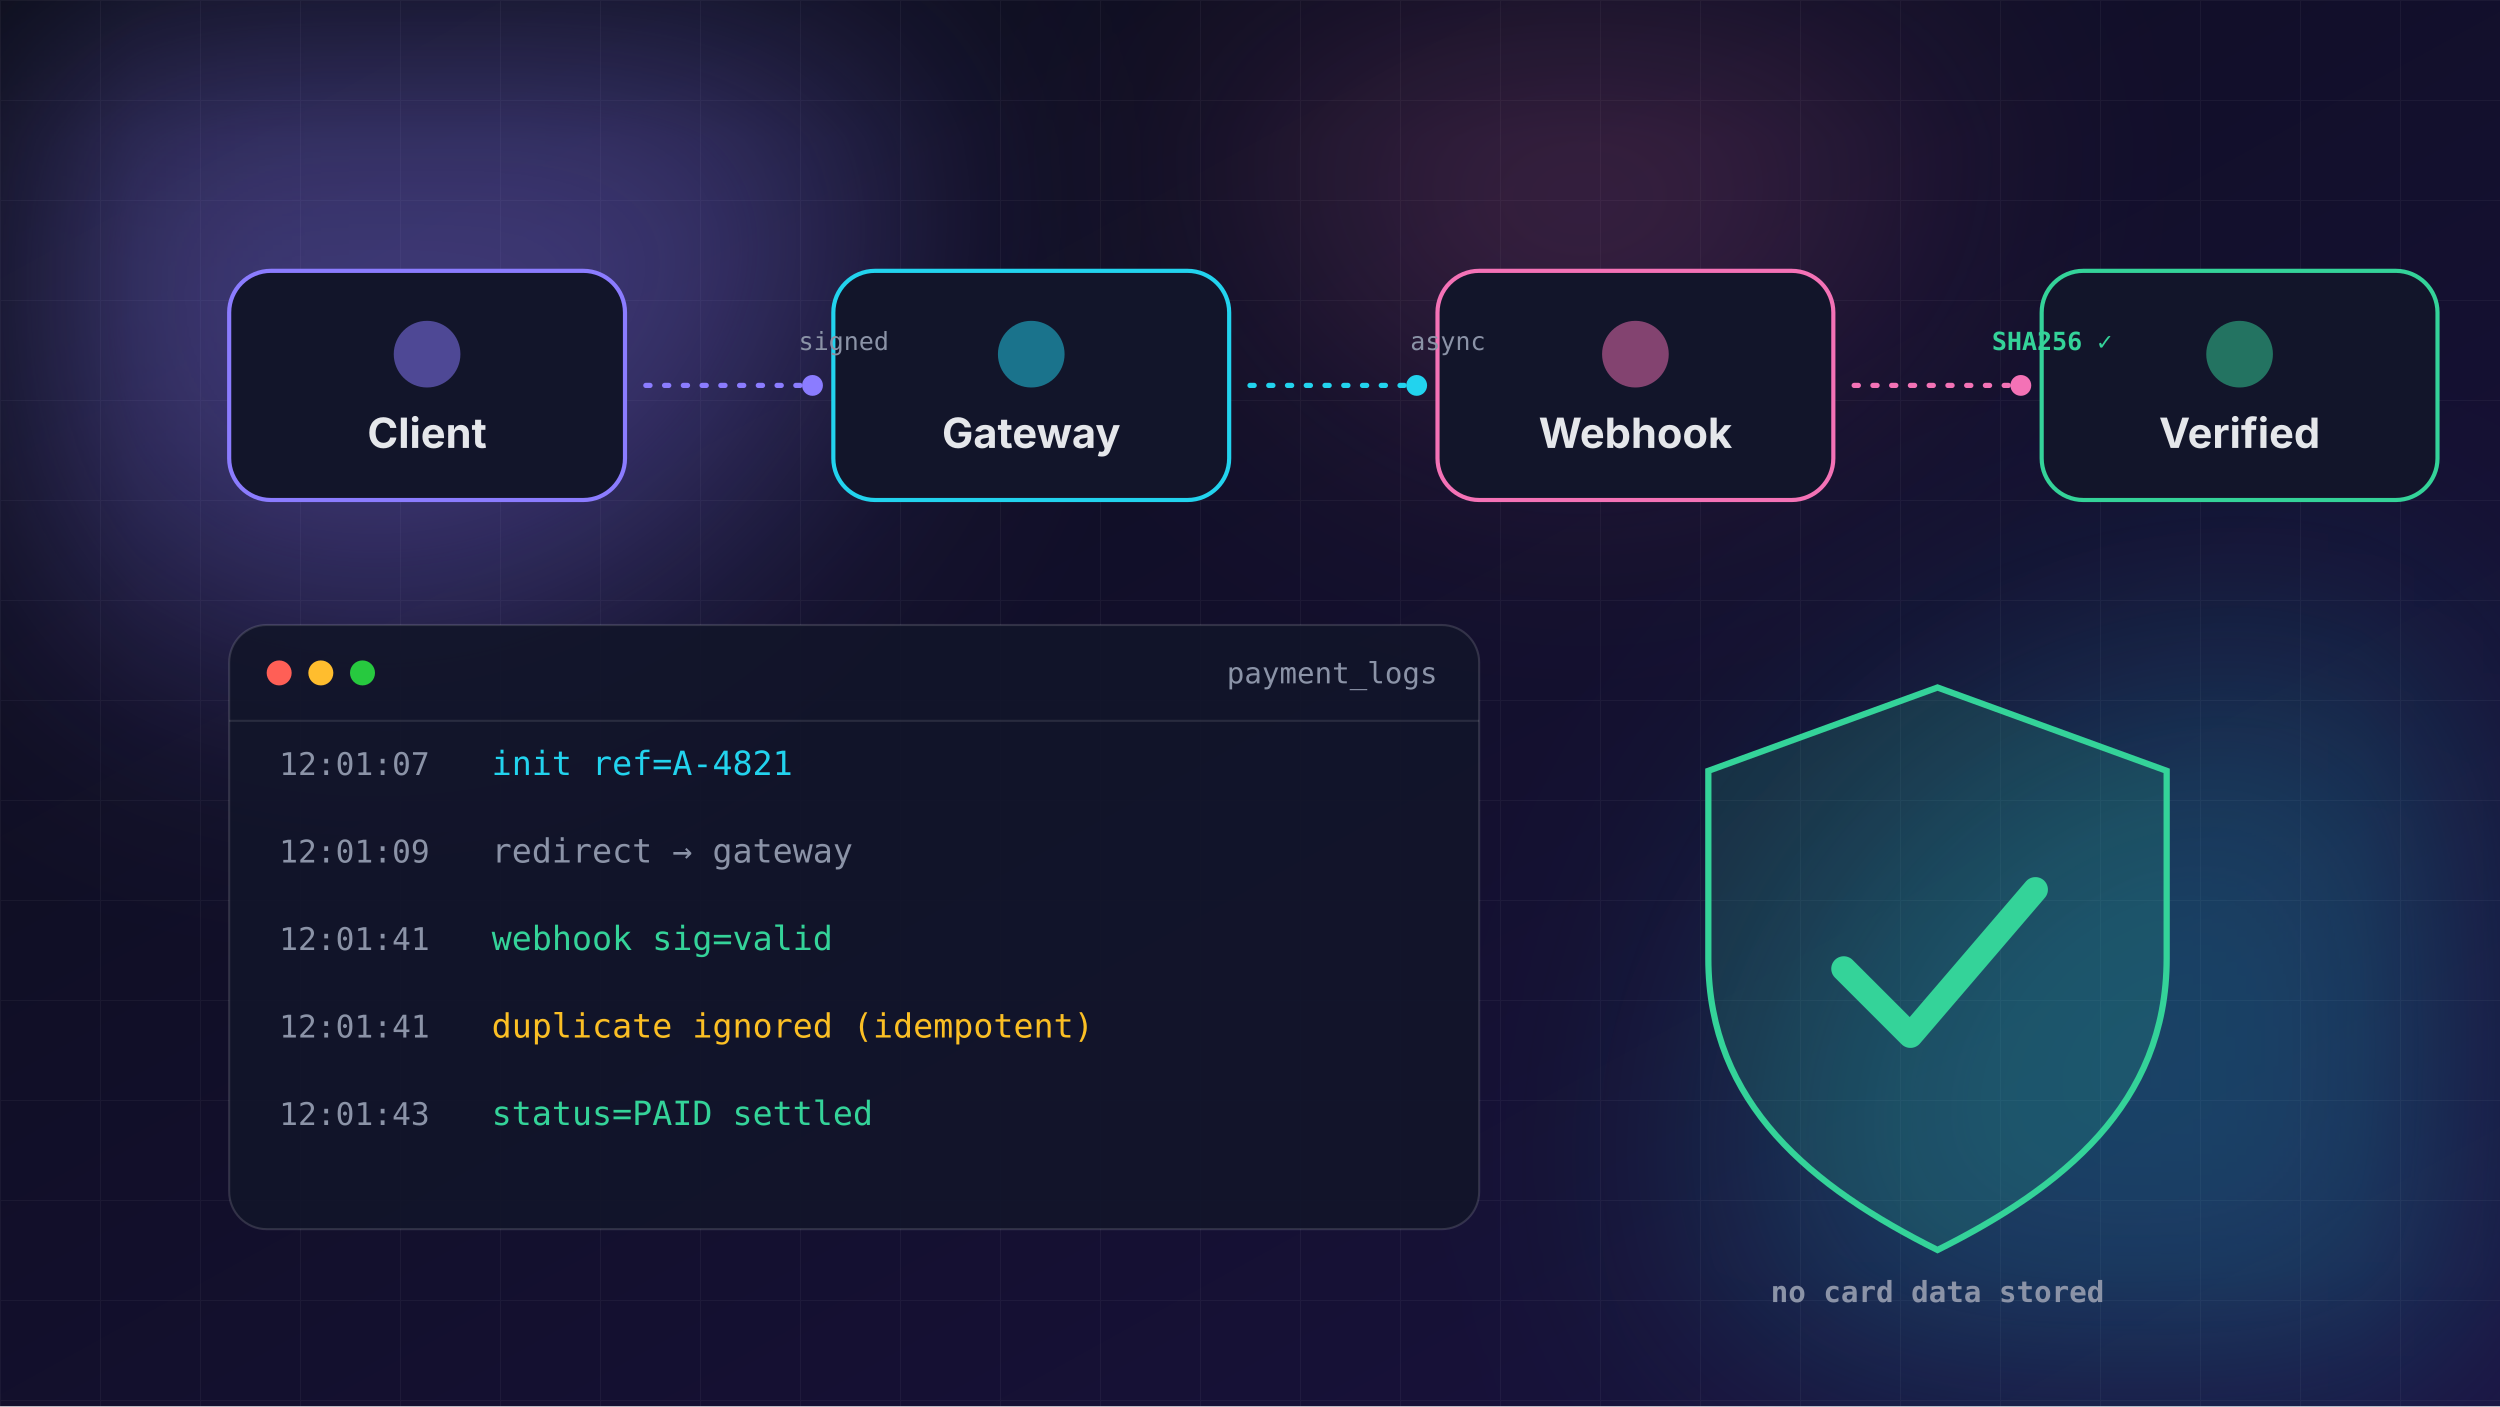
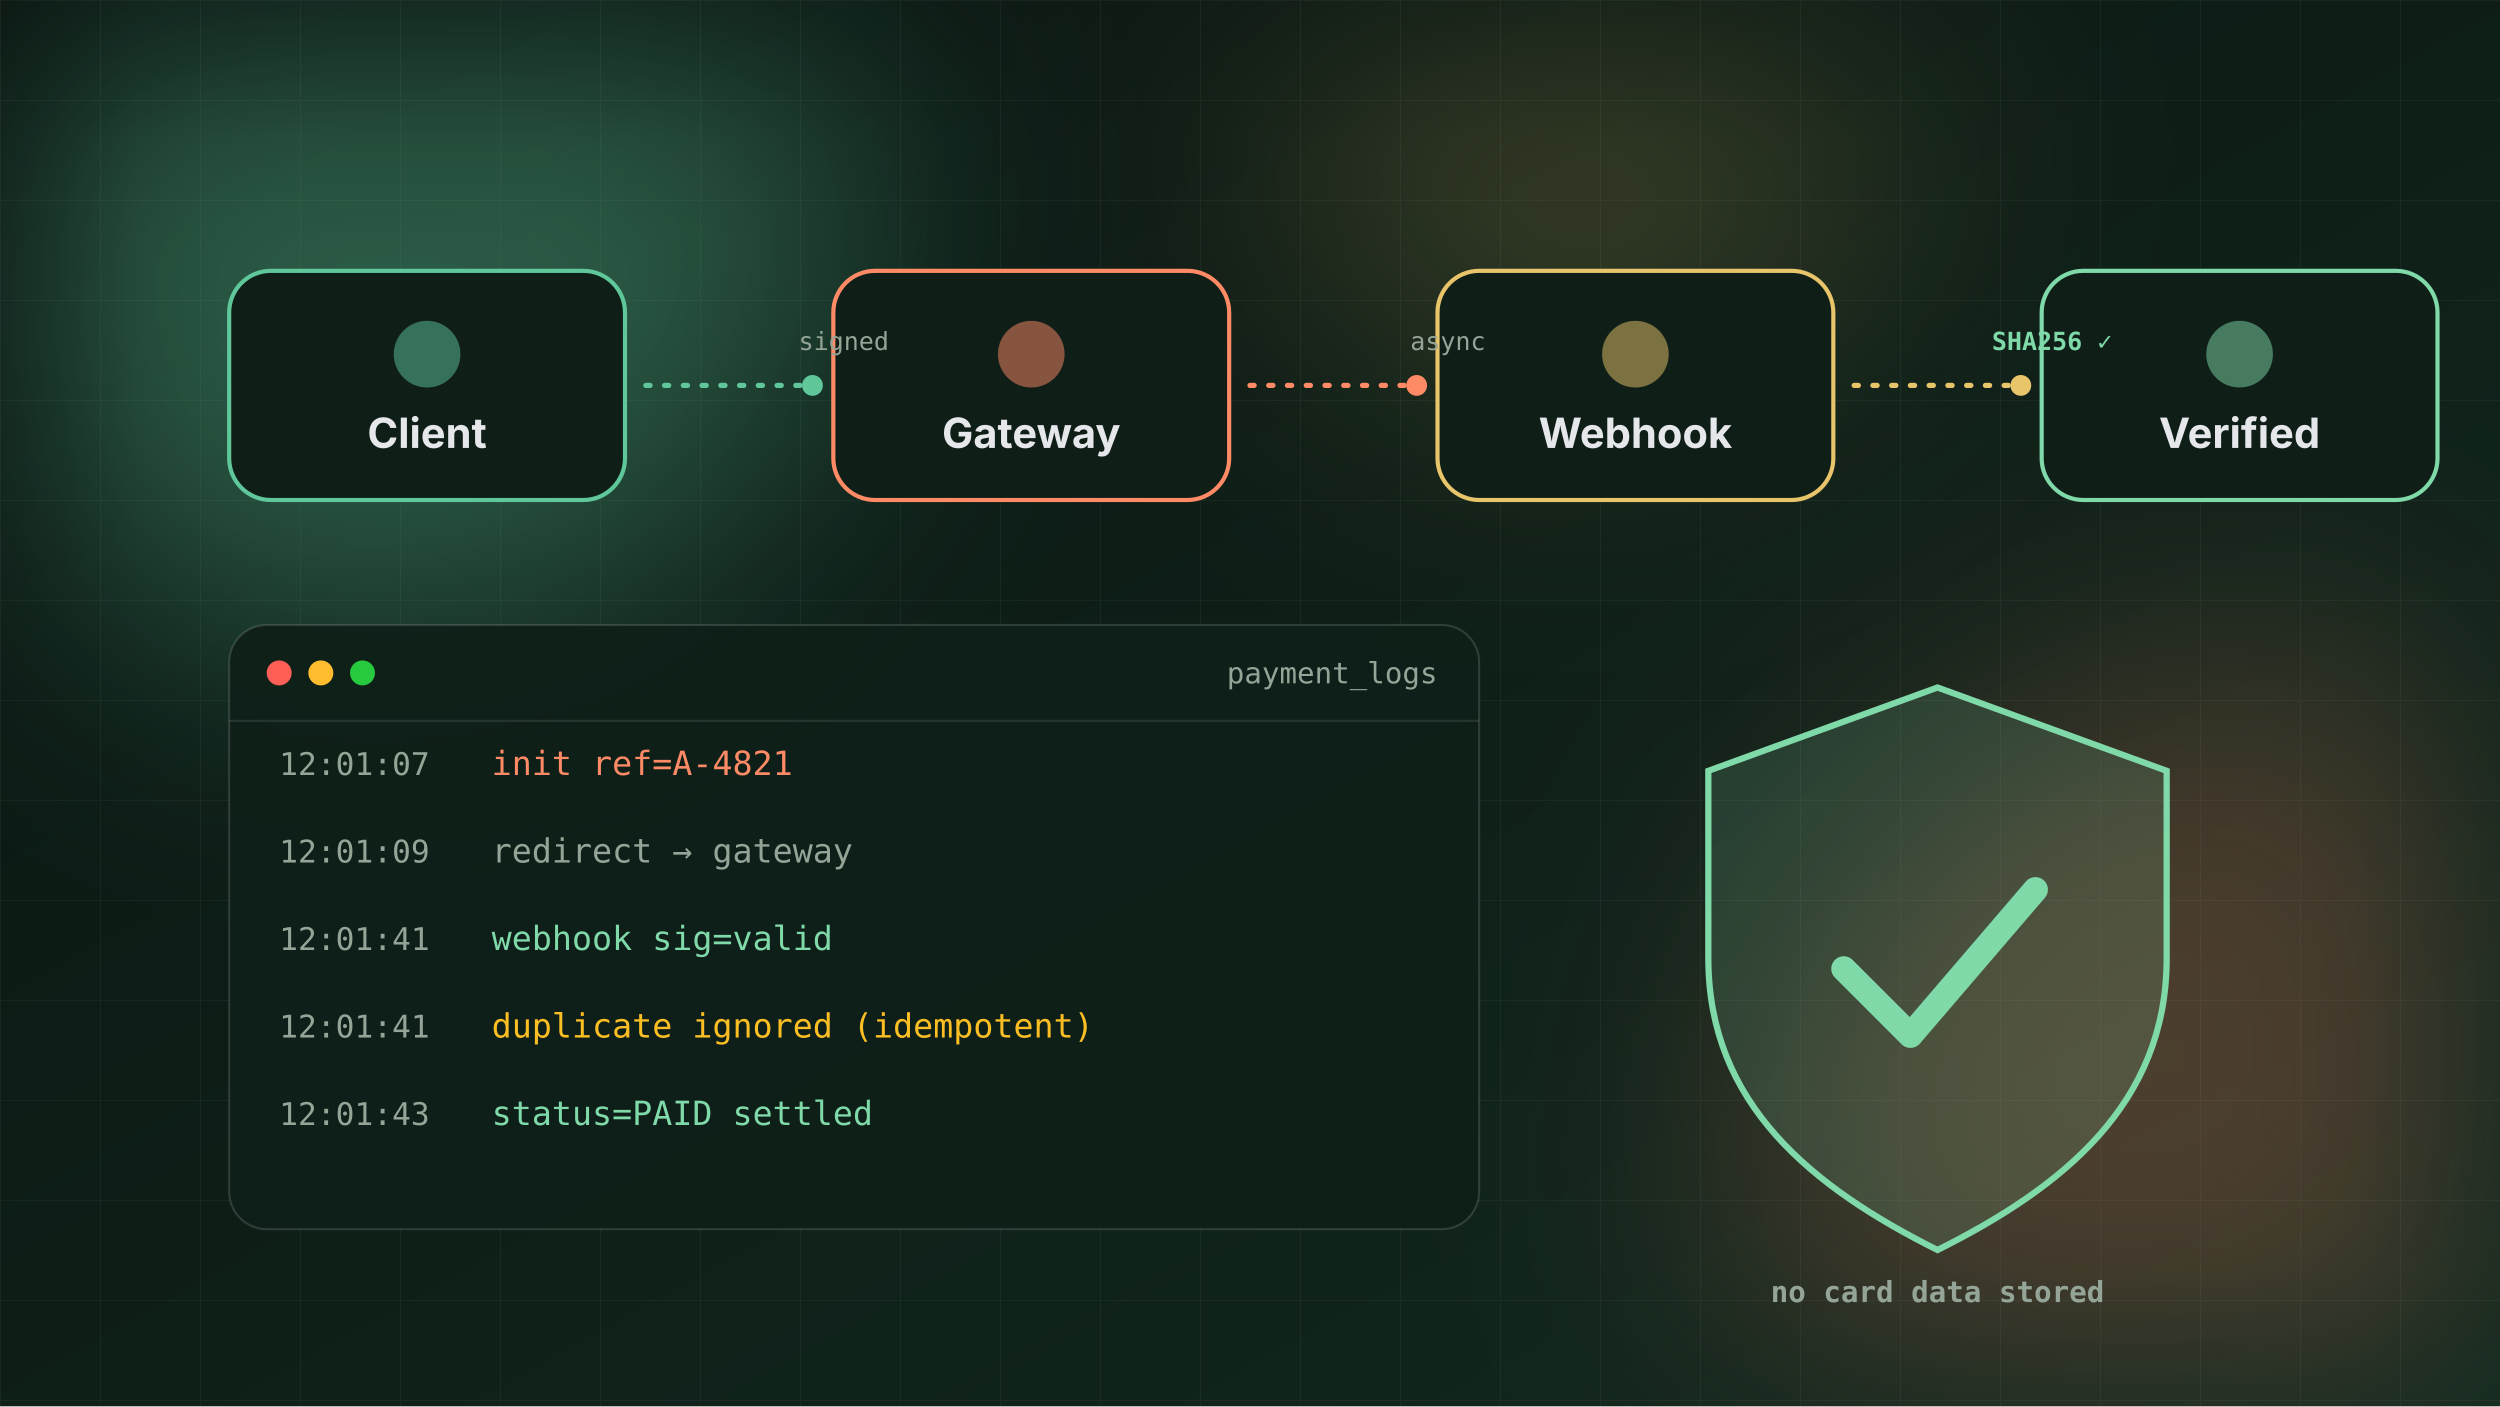
<svg xmlns="http://www.w3.org/2000/svg" viewBox="0 0 1200 675" width="1200" height="675" role="img">
  <defs>
    <linearGradient id="bg5" x1="0" y1="0" x2="1" y2="1">
-       <stop offset="0" stop-color="#0B0D18" />
-       <stop offset="1" stop-color="#1A1240" />
+       <stop offset="0" stop-color="#0a1410" />
+       <stop offset="1" stop-color="#12291f" />
    </linearGradient>
    <linearGradient id="gr5" x1="0" y1="0" x2="1" y2="0">
-       <stop offset="0" stop-color="#8B7CFF" />
-       <stop offset="0.55" stop-color="#22D3EE" />
-       <stop offset="1" stop-color="#F472B6" />
+       <stop offset="0" stop-color="#5fc79a" />
+       <stop offset="0.55" stop-color="#ff8a66" />
+       <stop offset="1" stop-color="#e8c46a" />
    </linearGradient>
    <filter id="bl5" x="-50%" y="-50%" width="200%" height="200%">
      <feGaussianBlur stdDeviation="70" />
    </filter>
    <pattern id="gd5" width="48" height="48" patternUnits="userSpaceOnUse">
      <path d="M48 0H0V48" fill="none" stroke="#fff" stroke-opacity="0.045" />
    </pattern>
  </defs>
  <rect width="1200" height="675" fill="url(#bg5)" />
  <rect width="1200" height="675" fill="url(#gd5)" />
-   <circle cx="180" cy="80" r="230" fill="#8B7CFF" opacity="0.38" filter="url(#bl5)" />
-   <circle cx="1080" cy="560" r="240" fill="#22D3EE" opacity="0.25" filter="url(#bl5)" />
-   <circle cx="760" cy="40" r="150" fill="#F472B6" opacity="0.2" filter="url(#bl5)" />
-   <rect x="110" y="130" width="190" height="110" rx="20" fill="#12152A" stroke="#8B7CFF" stroke-width="2" />
-   <circle cx="205" cy="170" r="16" fill="#8B7CFF" fill-opacity="0.5" />
+   <circle cx="180" cy="80" r="230" fill="#5fc79a" opacity="0.38" filter="url(#bl5)" />
+   <circle cx="1080" cy="560" r="240" fill="#ff8a66" opacity="0.25" filter="url(#bl5)" />
+   <circle cx="760" cy="40" r="150" fill="#e8c46a" opacity="0.2" filter="url(#bl5)" />
+   <rect x="110" y="130" width="190" height="110" rx="20" fill="#0f1f18" stroke="#5fc79a" stroke-width="2" />
+   <circle cx="205" cy="170" r="16" fill="#5fc79a" fill-opacity="0.5" />
  <text x="205" y="215" font-family="Inter, 'Segoe UI', Roboto, Helvetica, Arial, sans-serif" font-size="20" font-weight="700" fill="#E5E7EB" text-anchor="middle" opacity="1">Client</text>
-   <path d="M310 185L390 185" stroke="#8B7CFF" stroke-width="2.5" stroke-linecap="round" stroke-dasharray="2 7" />
-   <circle cx="390" cy="185" r="5" fill="#8B7CFF" />
-   <rect x="400" y="130" width="190" height="110" rx="20" fill="#12152A" stroke="#22D3EE" stroke-width="2" />
-   <circle cx="495" cy="170" r="16" fill="#22D3EE" fill-opacity="0.5" />
+   <path d="M310 185L390 185" stroke="#5fc79a" stroke-width="2.5" stroke-linecap="round" stroke-dasharray="2 7" />
+   <circle cx="390" cy="185" r="5" fill="#5fc79a" />
+   <rect x="400" y="130" width="190" height="110" rx="20" fill="#0f1f18" stroke="#ff8a66" stroke-width="2" />
+   <circle cx="495" cy="170" r="16" fill="#ff8a66" fill-opacity="0.5" />
  <text x="495" y="215" font-family="Inter, 'Segoe UI', Roboto, Helvetica, Arial, sans-serif" font-size="20" font-weight="700" fill="#E5E7EB" text-anchor="middle" opacity="1">Gateway</text>
-   <path d="M600 185L680 185" stroke="#22D3EE" stroke-width="2.5" stroke-linecap="round" stroke-dasharray="2 7" />
-   <circle cx="680" cy="185" r="5" fill="#22D3EE" />
-   <rect x="690" y="130" width="190" height="110" rx="20" fill="#12152A" stroke="#F472B6" stroke-width="2" />
-   <circle cx="785" cy="170" r="16" fill="#F472B6" fill-opacity="0.5" />
+   <path d="M600 185L680 185" stroke="#ff8a66" stroke-width="2.5" stroke-linecap="round" stroke-dasharray="2 7" />
+   <circle cx="680" cy="185" r="5" fill="#ff8a66" />
+   <rect x="690" y="130" width="190" height="110" rx="20" fill="#0f1f18" stroke="#e8c46a" stroke-width="2" />
+   <circle cx="785" cy="170" r="16" fill="#e8c46a" fill-opacity="0.5" />
  <text x="785" y="215" font-family="Inter, 'Segoe UI', Roboto, Helvetica, Arial, sans-serif" font-size="20" font-weight="700" fill="#E5E7EB" text-anchor="middle" opacity="1">Webhook</text>
-   <path d="M890 185L970 185" stroke="#F472B6" stroke-width="2.5" stroke-linecap="round" stroke-dasharray="2 7" />
-   <circle cx="970" cy="185" r="5" fill="#F472B6" />
-   <rect x="980" y="130" width="190" height="110" rx="20" fill="#12152A" stroke="#34D399" stroke-width="2" />
-   <circle cx="1075" cy="170" r="16" fill="#34D399" fill-opacity="0.5" />
+   <path d="M890 185L970 185" stroke="#e8c46a" stroke-width="2.5" stroke-linecap="round" stroke-dasharray="2 7" />
+   <circle cx="970" cy="185" r="5" fill="#e8c46a" />
+   <rect x="980" y="130" width="190" height="110" rx="20" fill="#0f1f18" stroke="#7fd9a8" stroke-width="2" />
+   <circle cx="1075" cy="170" r="16" fill="#7fd9a8" fill-opacity="0.5" />
  <text x="1075" y="215" font-family="Inter, 'Segoe UI', Roboto, Helvetica, Arial, sans-serif" font-size="20" font-weight="700" fill="#E5E7EB" text-anchor="middle" opacity="1">Verified</text>
-   <text x="405" y="168" font-family="ui-monospace, SFMono-Regular, Menlo, Consolas, monospace" font-size="12" font-weight="500" fill="#8B93A7" text-anchor="middle" opacity="1">signed</text>
-   <text x="695" y="168" font-family="ui-monospace, SFMono-Regular, Menlo, Consolas, monospace" font-size="12" font-weight="500" fill="#8B93A7" text-anchor="middle" opacity="1">async</text>
-   <text x="985" y="168" font-family="ui-monospace, SFMono-Regular, Menlo, Consolas, monospace" font-size="12" font-weight="600" fill="#34D399" text-anchor="middle" opacity="1">SHA256 ✓</text>
-   <rect x="110" y="300" width="600" height="290" rx="18" fill="#12152A" fill-opacity="0.92" stroke="#fff" stroke-opacity="0.14" />
+   <text x="405" y="168" font-family="ui-monospace, SFMono-Regular, Menlo, Consolas, monospace" font-size="12" font-weight="500" fill="#94a597" text-anchor="middle" opacity="1">signed</text>
+   <text x="695" y="168" font-family="ui-monospace, SFMono-Regular, Menlo, Consolas, monospace" font-size="12" font-weight="500" fill="#94a597" text-anchor="middle" opacity="1">async</text>
+   <text x="985" y="168" font-family="ui-monospace, SFMono-Regular, Menlo, Consolas, monospace" font-size="12" font-weight="600" fill="#7fd9a8" text-anchor="middle" opacity="1">SHA256 ✓</text>
+   <rect x="110" y="300" width="600" height="290" rx="18" fill="#0f1f18" fill-opacity="0.92" stroke="#fff" stroke-opacity="0.14" />
  <path d="M110 346H710" stroke="#fff" stroke-opacity="0.1" />
  <circle cx="134" cy="323" r="6" fill="#FF5F56" />
  <circle cx="154" cy="323" r="6" fill="#FFBD2E" />
  <circle cx="174" cy="323" r="6" fill="#27C93F" />
-   <text x="690" y="328" font-family="ui-monospace, SFMono-Regular, Menlo, Consolas, monospace" font-size="14" font-weight="500" fill="#8B93A7" text-anchor="end" opacity="1">payment_logs</text>
-   <text x="134" y="372" font-family="ui-monospace, SFMono-Regular, Menlo, Consolas, monospace" font-size="15" font-weight="500" fill="#8B93A7" text-anchor="start" opacity="1">12:01:07</text>
-   <text x="236" y="372" font-family="ui-monospace, SFMono-Regular, Menlo, Consolas, monospace" font-size="16" font-weight="500" fill="#22D3EE" text-anchor="start" opacity="1">init  ref=A-4821</text>
-   <text x="134" y="414" font-family="ui-monospace, SFMono-Regular, Menlo, Consolas, monospace" font-size="15" font-weight="500" fill="#8B93A7" text-anchor="start" opacity="1">12:01:09</text>
-   <text x="236" y="414" font-family="ui-monospace, SFMono-Regular, Menlo, Consolas, monospace" font-size="16" font-weight="500" fill="#8B93A7" text-anchor="start" opacity="1">redirect → gateway</text>
-   <text x="134" y="456" font-family="ui-monospace, SFMono-Regular, Menlo, Consolas, monospace" font-size="15" font-weight="500" fill="#8B93A7" text-anchor="start" opacity="1">12:01:41</text>
-   <text x="236" y="456" font-family="ui-monospace, SFMono-Regular, Menlo, Consolas, monospace" font-size="16" font-weight="500" fill="#34D399" text-anchor="start" opacity="1">webhook  sig=valid</text>
-   <text x="134" y="498" font-family="ui-monospace, SFMono-Regular, Menlo, Consolas, monospace" font-size="15" font-weight="500" fill="#8B93A7" text-anchor="start" opacity="1">12:01:41</text>
+   <text x="690" y="328" font-family="ui-monospace, SFMono-Regular, Menlo, Consolas, monospace" font-size="14" font-weight="500" fill="#94a597" text-anchor="end" opacity="1">payment_logs</text>
+   <text x="134" y="372" font-family="ui-monospace, SFMono-Regular, Menlo, Consolas, monospace" font-size="15" font-weight="500" fill="#94a597" text-anchor="start" opacity="1">12:01:07</text>
+   <text x="236" y="372" font-family="ui-monospace, SFMono-Regular, Menlo, Consolas, monospace" font-size="16" font-weight="500" fill="#ff8a66" text-anchor="start" opacity="1">init  ref=A-4821</text>
+   <text x="134" y="414" font-family="ui-monospace, SFMono-Regular, Menlo, Consolas, monospace" font-size="15" font-weight="500" fill="#94a597" text-anchor="start" opacity="1">12:01:09</text>
+   <text x="236" y="414" font-family="ui-monospace, SFMono-Regular, Menlo, Consolas, monospace" font-size="16" font-weight="500" fill="#94a597" text-anchor="start" opacity="1">redirect → gateway</text>
+   <text x="134" y="456" font-family="ui-monospace, SFMono-Regular, Menlo, Consolas, monospace" font-size="15" font-weight="500" fill="#94a597" text-anchor="start" opacity="1">12:01:41</text>
+   <text x="236" y="456" font-family="ui-monospace, SFMono-Regular, Menlo, Consolas, monospace" font-size="16" font-weight="500" fill="#7fd9a8" text-anchor="start" opacity="1">webhook  sig=valid</text>
+   <text x="134" y="498" font-family="ui-monospace, SFMono-Regular, Menlo, Consolas, monospace" font-size="15" font-weight="500" fill="#94a597" text-anchor="start" opacity="1">12:01:41</text>
  <text x="236" y="498" font-family="ui-monospace, SFMono-Regular, Menlo, Consolas, monospace" font-size="16" font-weight="500" fill="#FBBF24" text-anchor="start" opacity="1">duplicate  ignored (idempotent)</text>
-   <text x="134" y="540" font-family="ui-monospace, SFMono-Regular, Menlo, Consolas, monospace" font-size="15" font-weight="500" fill="#8B93A7" text-anchor="start" opacity="1">12:01:43</text>
-   <text x="236" y="540" font-family="ui-monospace, SFMono-Regular, Menlo, Consolas, monospace" font-size="16" font-weight="500" fill="#34D399" text-anchor="start" opacity="1">status=PAID  settled</text>
-   <path d="M930 330l110 40v90c0 70-50 110-110 140c-60-30-110-70-110-140v-90z" fill="#34D399" fill-opacity="0.15" stroke="#34D399" stroke-width="3" />
-   <path d="M885 465l32 32l60-70" fill="none" stroke="#34D399" stroke-width="12" stroke-linecap="round" stroke-linejoin="round" />
-   <text x="930" y="625" font-family="ui-monospace, SFMono-Regular, Menlo, Consolas, monospace" font-size="14" font-weight="600" fill="#8B93A7" text-anchor="middle" opacity="1">no card data stored</text>
+   <text x="134" y="540" font-family="ui-monospace, SFMono-Regular, Menlo, Consolas, monospace" font-size="15" font-weight="500" fill="#94a597" text-anchor="start" opacity="1">12:01:43</text>
+   <text x="236" y="540" font-family="ui-monospace, SFMono-Regular, Menlo, Consolas, monospace" font-size="16" font-weight="500" fill="#7fd9a8" text-anchor="start" opacity="1">status=PAID  settled</text>
+   <path d="M930 330l110 40v90c0 70-50 110-110 140c-60-30-110-70-110-140v-90z" fill="#7fd9a8" fill-opacity="0.15" stroke="#7fd9a8" stroke-width="3" />
+   <path d="M885 465l32 32l60-70" fill="none" stroke="#7fd9a8" stroke-width="12" stroke-linecap="round" stroke-linejoin="round" />
+   <text x="930" y="625" font-family="ui-monospace, SFMono-Regular, Menlo, Consolas, monospace" font-size="14" font-weight="600" fill="#94a597" text-anchor="middle" opacity="1">no card data stored</text>
</svg>
